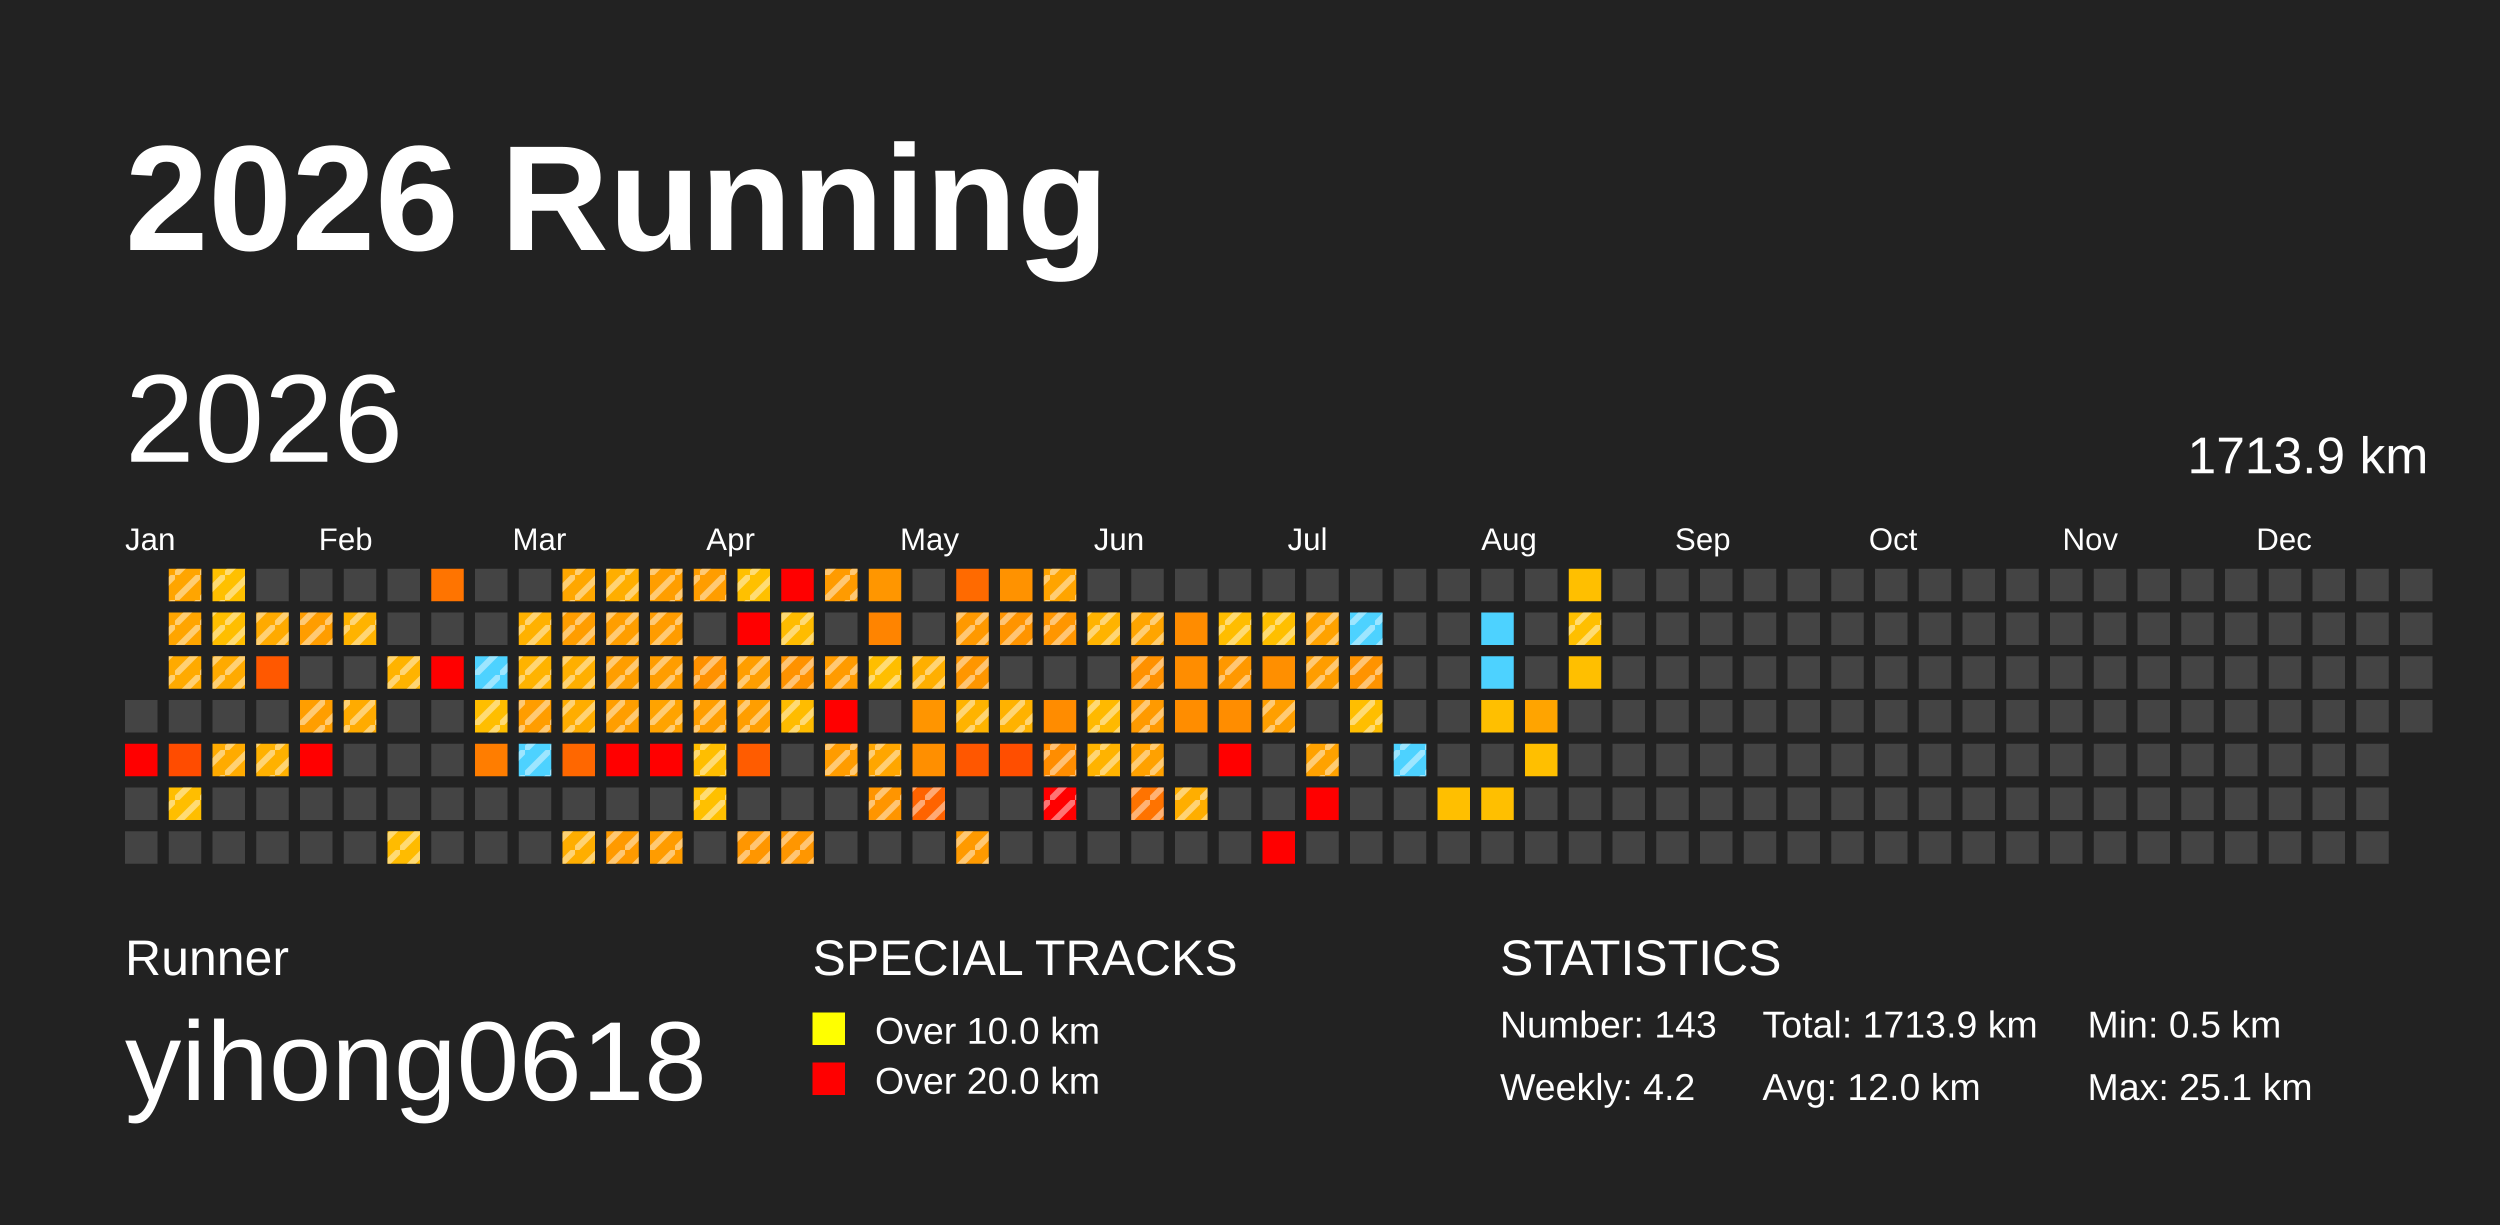
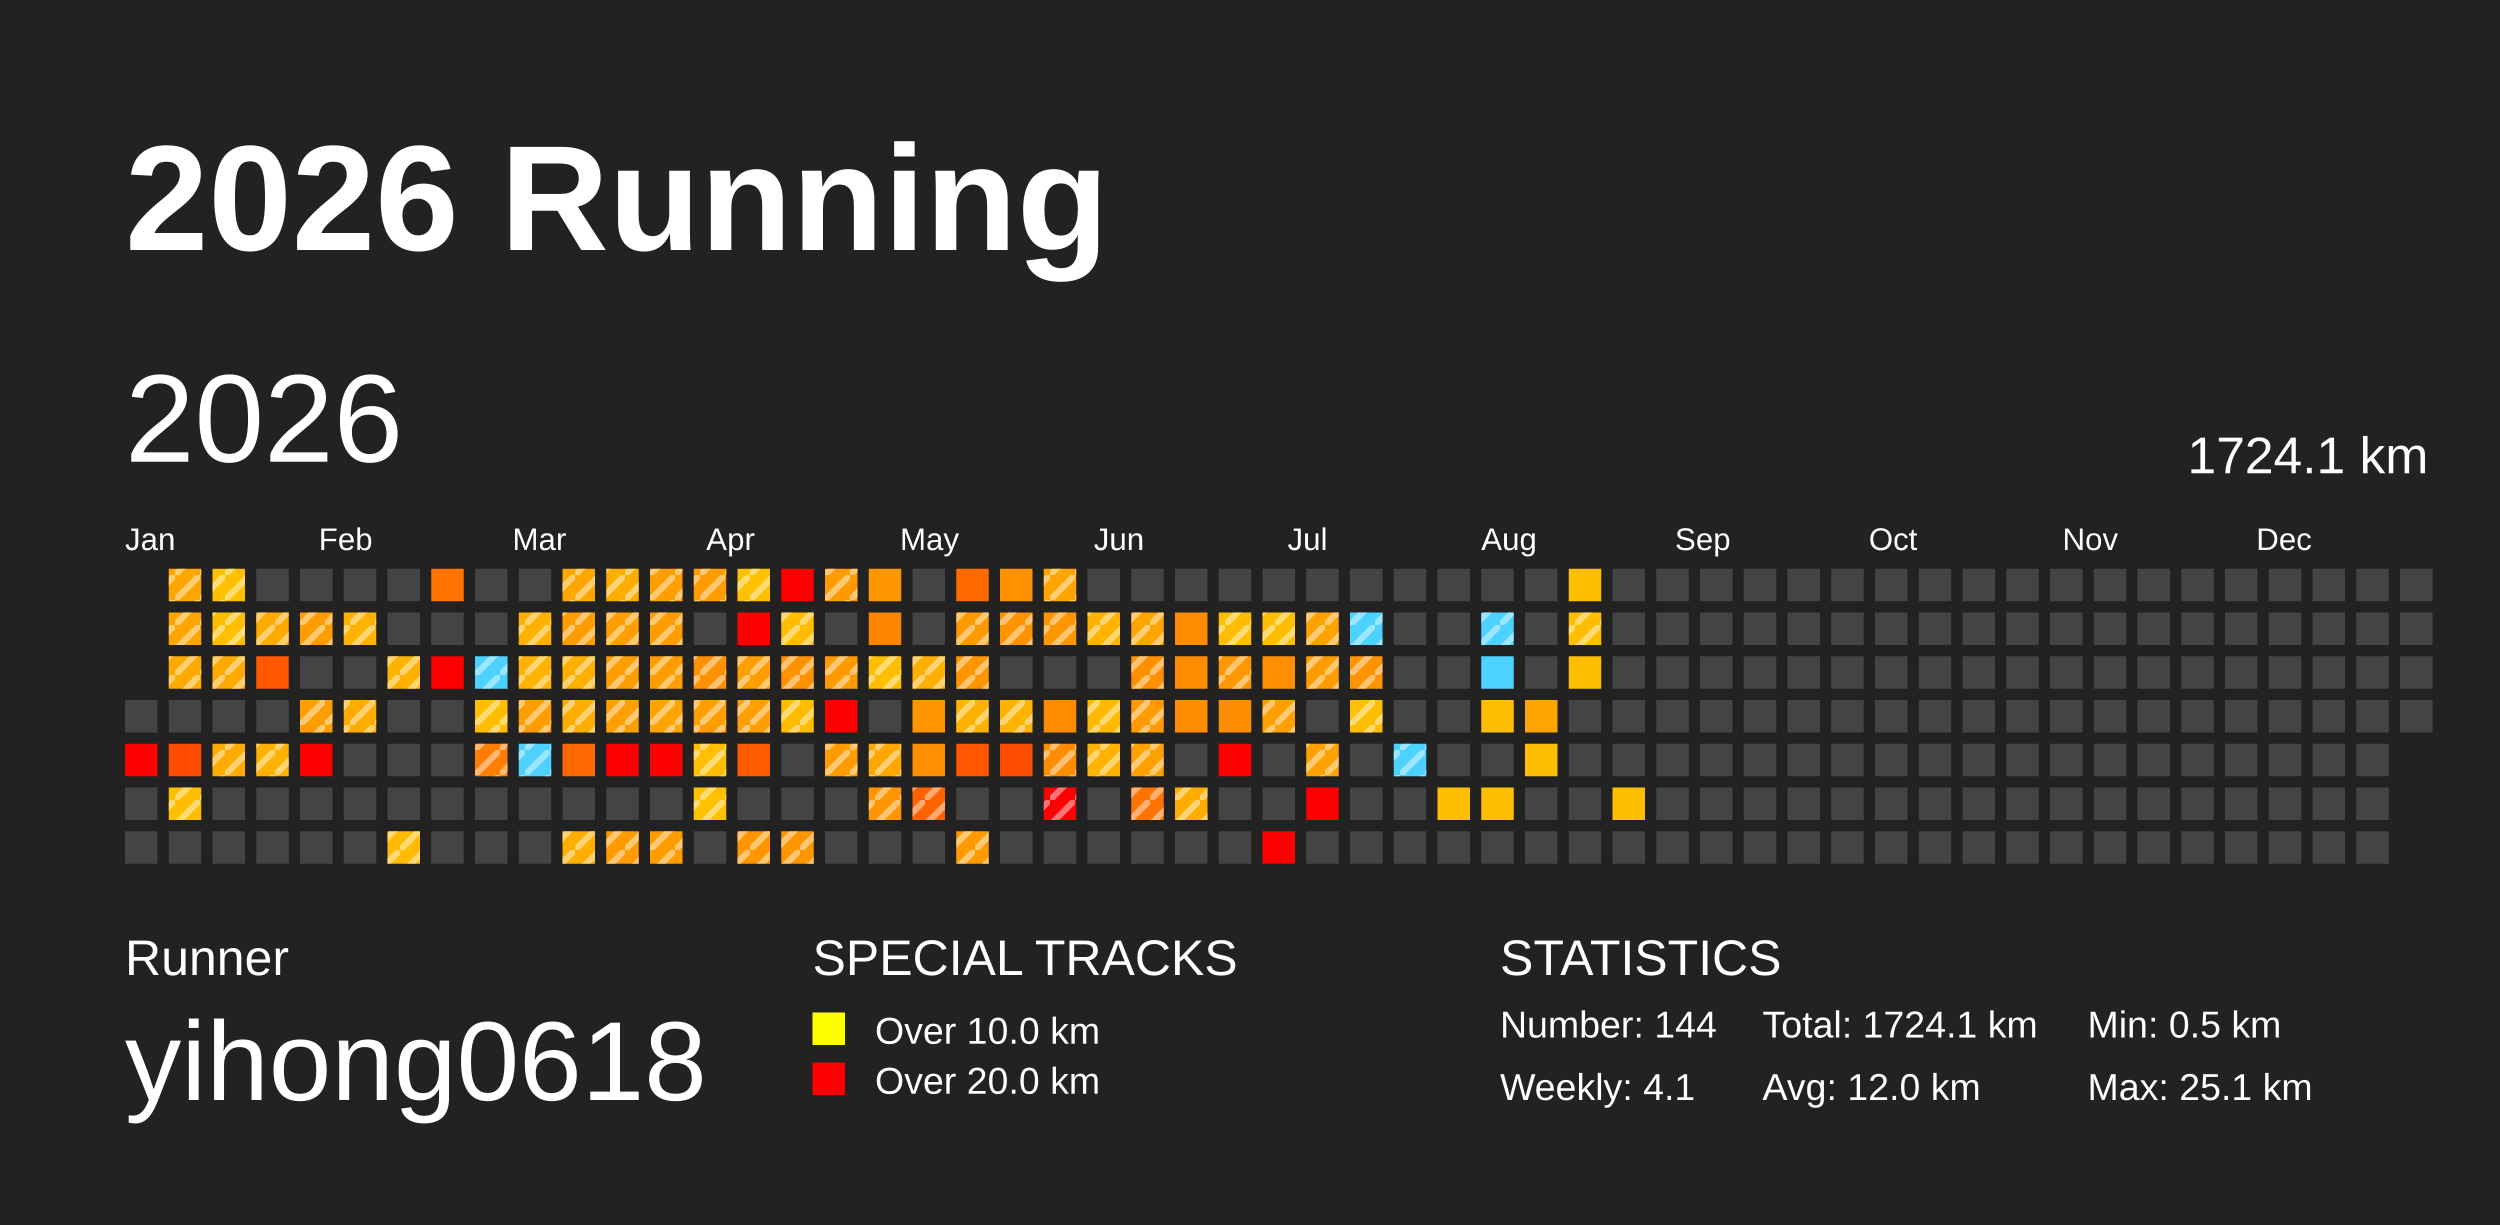
<svg xmlns="http://www.w3.org/2000/svg" baseProfile="full" height="98mm" version="1.1" viewBox="0,0,200,98" width="200mm">
  <defs>
    <pattern height="2" id="indoor-stripe" patternUnits="userSpaceOnUse" width="2">
      <line stroke="white" stroke-opacity="0.45" stroke-width="0.5" x1="0" x2="2" y1="2" y2="0" />
    </pattern>
  </defs>
  <rect fill="#222222" height="98" width="200" x="0" y="0" />
  <text fill="#FFFFFF" style="font-size:12px; font-family:Arial; font-weight:bold;" x="10" y="20">2026 Running</text>
  <text fill="#FFFFFF" style="font-size:4px; font-family:Arial" x="10" y="78">Runner</text>
  <text fill="#FFFFFF" style="font-size:9px; font-family:Arial" x="10" y="88">yihong0618</text>
  <text fill="#FFFFFF" style="font-size:4px; font-family:Arial" x="65" y="78">SPECIAL TRACKS</text>
  <rect fill="yellow" height="2.6" width="2.6" x="65" y="81" />
  <text fill="#FFFFFF" style="font-size:3px; font-family:Arial" x="70" y="83.5">Over 10.0 km</text>
  <rect fill="red" height="2.6" width="2.6" x="65" y="85" />
  <text fill="#FFFFFF" style="font-size:3px; font-family:Arial" x="70" y="87.5">Over 20.0 km</text>
  <text fill="#FFFFFF" style="font-size:4px; font-family:Arial" x="120" y="78">STATISTICS</text>
-   <text fill="#FFFFFF" style="font-size:3px; font-family:Arial" x="120" y="83">Number: 143</text>
-   <text fill="#FFFFFF" style="font-size:3px; font-family:Arial" x="120" y="88">Weekly: 4.2</text>
-   <text fill="#FFFFFF" style="font-size:3px; font-family:Arial" x="141" y="83">Total: 1713.9 km</text>
+   <text fill="#FFFFFF" style="font-size:3px; font-family:Arial" x="120" y="83">Number: 144</text>
+   <text fill="#FFFFFF" style="font-size:3px; font-family:Arial" x="120" y="88">Weekly: 4.1</text>
+   <text fill="#FFFFFF" style="font-size:3px; font-family:Arial" x="141" y="83">Total: 1724.1 km</text>
  <text fill="#FFFFFF" style="font-size:3px; font-family:Arial" x="141" y="88">Avg: 12.0 km</text>
  <text fill="#FFFFFF" style="font-size:3px; font-family:Arial" x="167" y="83">Min: 0.5 km</text>
  <text fill="#FFFFFF" style="font-size:3px; font-family:Arial" x="167" y="88">Max: 25.1 km</text>
  <text dominant-baseline="hanging" fill="#FFFFFF" style="font-size:10.0px; font-family:Arial;" x="10" y="30">2026</text>
-   <text dominant-baseline="hanging" fill="#FFFFFF" style="font-size:4.125px; font-family:Arial;" x="175" y="35">1713.9 km</text>
+   <text dominant-baseline="hanging" fill="#FFFFFF" style="font-size:4.125px; font-family:Arial;" x="175" y="35">1724.1 km</text>
  <text fill="#FFFFFF" style="font-size:2.5px; font-family:Arial" x="10.0" y="44">Jan</text>
  <text fill="#FFFFFF" style="font-size:2.5px; font-family:Arial" x="25.5" y="44">Feb</text>
  <text fill="#FFFFFF" style="font-size:2.5px; font-family:Arial" x="41.0" y="44">Mar</text>
  <text fill="#FFFFFF" style="font-size:2.5px; font-family:Arial" x="56.5" y="44">Apr</text>
  <text fill="#FFFFFF" style="font-size:2.5px; font-family:Arial" x="72.0" y="44">May</text>
  <text fill="#FFFFFF" style="font-size:2.5px; font-family:Arial" x="87.5" y="44">Jun</text>
  <text fill="#FFFFFF" style="font-size:2.5px; font-family:Arial" x="103.0" y="44">Jul</text>
  <text fill="#FFFFFF" style="font-size:2.5px; font-family:Arial" x="118.5" y="44">Aug</text>
  <text fill="#FFFFFF" style="font-size:2.5px; font-family:Arial" x="134.0" y="44">Sep</text>
  <text fill="#FFFFFF" style="font-size:2.5px; font-family:Arial" x="149.5" y="44">Oct</text>
  <text fill="#FFFFFF" style="font-size:2.5px; font-family:Arial" x="165.0" y="44">Nov</text>
  <text fill="#FFFFFF" style="font-size:2.5px; font-family:Arial" x="180.5" y="44">Dec</text>
  <rect fill="#444444" height="2.6" width="2.6" x="10.0" y="56.0" />
  <rect fill="red" height="2.6" width="2.6" x="10.0" y="59.5" />
  <rect fill="#444444" height="2.6" width="2.6" x="10.0" y="63.0" />
  <rect fill="#444444" height="2.6" width="2.6" x="10.0" y="66.5" />
  <rect fill="#ffa500" height="2.6" width="2.6" x="13.5" y="45.5" />
  <rect fill="url(#indoor-stripe)" height="2.6" style="pointer-events: none;" width="2.6" x="13.5" y="45.5" />
  <rect fill="#ffa500" height="2.6" width="2.6" x="13.5" y="49.0" />
  <rect fill="url(#indoor-stripe)" height="2.6" style="pointer-events: none;" width="2.6" x="13.5" y="49.0" />
  <rect fill="#ffaa00" height="2.6" width="2.6" x="13.5" y="52.5" />
  <rect fill="url(#indoor-stripe)" height="2.6" style="pointer-events: none;" width="2.6" x="13.5" y="52.5" />
  <rect fill="#444444" height="2.6" width="2.6" x="13.5" y="56.0" />
  <rect fill="#ff4c00" height="2.6" width="2.6" x="13.5" y="59.5" />
  <rect fill="#ffbe00" height="2.6" width="2.6" x="13.5" y="63.0" />
  <rect fill="url(#indoor-stripe)" height="2.6" style="pointer-events: none;" width="2.6" x="13.5" y="63.0" />
  <rect fill="#444444" height="2.6" width="2.6" x="13.5" y="66.5" />
  <rect fill="#ffc000" height="2.6" width="2.6" x="17.0" y="45.5" />
  <rect fill="url(#indoor-stripe)" height="2.6" style="pointer-events: none;" width="2.6" x="17.0" y="45.5" />
  <rect fill="#ffbe00" height="2.6" width="2.6" x="17.0" y="49.0" />
  <rect fill="url(#indoor-stripe)" height="2.6" style="pointer-events: none;" width="2.6" x="17.0" y="49.0" />
  <rect fill="#ffaa00" height="2.6" width="2.6" x="17.0" y="52.5" />
  <rect fill="url(#indoor-stripe)" height="2.6" style="pointer-events: none;" width="2.6" x="17.0" y="52.5" />
  <rect fill="#444444" height="2.6" width="2.6" x="17.0" y="56.0" />
  <rect fill="#ffab00" height="2.6" width="2.6" x="17.0" y="59.5" />
  <rect fill="url(#indoor-stripe)" height="2.6" style="pointer-events: none;" width="2.6" x="17.0" y="59.5" />
  <rect fill="#444444" height="2.6" width="2.6" x="17.0" y="63.0" />
  <rect fill="#444444" height="2.6" width="2.6" x="17.0" y="66.5" />
  <rect fill="#444444" height="2.6" width="2.6" x="20.5" y="45.5" />
  <rect fill="#ffaa00" height="2.6" width="2.6" x="20.5" y="49.0" />
  <rect fill="url(#indoor-stripe)" height="2.6" style="pointer-events: none;" width="2.6" x="20.5" y="49.0" />
  <rect fill="#ff5800" height="2.6" width="2.6" x="20.5" y="52.5" />
  <rect fill="#444444" height="2.6" width="2.6" x="20.5" y="56.0" />
  <rect fill="#ffb100" height="2.6" width="2.6" x="20.5" y="59.5" />
  <rect fill="url(#indoor-stripe)" height="2.6" style="pointer-events: none;" width="2.6" x="20.5" y="59.5" />
  <rect fill="#444444" height="2.6" width="2.6" x="20.5" y="63.0" />
  <rect fill="#444444" height="2.6" width="2.6" x="20.5" y="66.5" />
  <rect fill="#444444" height="2.6" width="2.6" x="24.0" y="45.5" />
  <rect fill="#ff9d00" height="2.6" width="2.6" x="24.0" y="49.0" />
  <rect fill="url(#indoor-stripe)" height="2.6" style="pointer-events: none;" width="2.6" x="24.0" y="49.0" />
  <rect fill="#444444" height="2.6" width="2.6" x="24.0" y="52.5" />
  <rect fill="#ff9e00" height="2.6" width="2.6" x="24.0" y="56.0" />
  <rect fill="url(#indoor-stripe)" height="2.6" style="pointer-events: none;" width="2.6" x="24.0" y="56.0" />
  <rect fill="red" height="2.6" width="2.6" x="24.0" y="59.5" />
  <rect fill="#444444" height="2.6" width="2.6" x="24.0" y="63.0" />
  <rect fill="#444444" height="2.6" width="2.6" x="24.0" y="66.5" />
  <rect fill="#444444" height="2.6" width="2.6" x="27.5" y="45.5" />
  <rect fill="#ffb300" height="2.6" width="2.6" x="27.5" y="49.0" />
  <rect fill="url(#indoor-stripe)" height="2.6" style="pointer-events: none;" width="2.6" x="27.5" y="49.0" />
  <rect fill="#444444" height="2.6" width="2.6" x="27.5" y="52.5" />
  <rect fill="#ffab00" height="2.6" width="2.6" x="27.5" y="56.0" />
  <rect fill="url(#indoor-stripe)" height="2.6" style="pointer-events: none;" width="2.6" x="27.5" y="56.0" />
  <rect fill="#444444" height="2.6" width="2.6" x="27.5" y="59.5" />
  <rect fill="#444444" height="2.6" width="2.6" x="27.5" y="63.0" />
  <rect fill="#444444" height="2.6" width="2.6" x="27.5" y="66.5" />
  <rect fill="#444444" height="2.6" width="2.6" x="31.0" y="45.5" />
  <rect fill="#444444" height="2.6" width="2.6" x="31.0" y="49.0" />
  <rect fill="#ffb300" height="2.6" width="2.6" x="31.0" y="52.5" />
  <rect fill="url(#indoor-stripe)" height="2.6" style="pointer-events: none;" width="2.6" x="31.0" y="52.5" />
  <rect fill="#444444" height="2.6" width="2.6" x="31.0" y="56.0" />
  <rect fill="#444444" height="2.6" width="2.6" x="31.0" y="59.5" />
  <rect fill="#444444" height="2.6" width="2.6" x="31.0" y="63.0" />
  <rect fill="#ffbb00" height="2.6" width="2.6" x="31.0" y="66.5" />
  <rect fill="url(#indoor-stripe)" height="2.6" style="pointer-events: none;" width="2.6" x="31.0" y="66.5" />
  <rect fill="#ff7400" height="2.6" width="2.6" x="34.5" y="45.5" />
  <rect fill="#444444" height="2.6" width="2.6" x="34.5" y="49.0" />
  <rect fill="red" height="2.6" width="2.6" x="34.5" y="52.5" />
  <rect fill="#444444" height="2.6" width="2.6" x="34.5" y="56.0" />
  <rect fill="#444444" height="2.6" width="2.6" x="34.5" y="59.5" />
  <rect fill="#444444" height="2.6" width="2.6" x="34.5" y="63.0" />
  <rect fill="#444444" height="2.6" width="2.6" x="34.5" y="66.5" />
  <rect fill="#444444" height="2.6" width="2.6" x="38.0" y="45.5" />
  <rect fill="#444444" height="2.6" width="2.6" x="38.0" y="49.0" />
  <rect fill="#4dd2ff" height="2.6" width="2.6" x="38.0" y="52.5" />
  <rect fill="url(#indoor-stripe)" height="2.6" style="pointer-events: none;" width="2.6" x="38.0" y="52.5" />
  <rect fill="#ffbe00" height="2.6" width="2.6" x="38.0" y="56.0" />
  <rect fill="url(#indoor-stripe)" height="2.6" style="pointer-events: none;" width="2.6" x="38.0" y="56.0" />
  <rect fill="#ff7d00" height="2.6" width="2.6" x="38.0" y="59.5" />
+   <rect fill="url(#indoor-stripe)" height="2.6" style="pointer-events: none;" width="2.6" x="38.0" y="59.5" />
  <rect fill="#444444" height="2.6" width="2.6" x="38.0" y="63.0" />
  <rect fill="#444444" height="2.6" width="2.6" x="38.0" y="66.5" />
  <rect fill="#444444" height="2.6" width="2.6" x="41.5" y="45.5" />
  <rect fill="#ffb100" height="2.6" width="2.6" x="41.5" y="49.0" />
  <rect fill="url(#indoor-stripe)" height="2.6" style="pointer-events: none;" width="2.6" x="41.5" y="49.0" />
  <rect fill="#ffb300" height="2.6" width="2.6" x="41.5" y="52.5" />
  <rect fill="url(#indoor-stripe)" height="2.6" style="pointer-events: none;" width="2.6" x="41.5" y="52.5" />
  <rect fill="#ff9d00" height="2.6" width="2.6" x="41.5" y="56.0" />
  <rect fill="url(#indoor-stripe)" height="2.6" style="pointer-events: none;" width="2.6" x="41.5" y="56.0" />
  <rect fill="#4dd2ff" height="2.6" width="2.6" x="41.5" y="59.5" />
  <rect fill="url(#indoor-stripe)" height="2.6" style="pointer-events: none;" width="2.6" x="41.5" y="59.5" />
  <rect fill="#444444" height="2.6" width="2.6" x="41.5" y="63.0" />
  <rect fill="#444444" height="2.6" width="2.6" x="41.5" y="66.5" />
  <rect fill="#ffa700" height="2.6" width="2.6" x="45.0" y="45.5" />
  <rect fill="url(#indoor-stripe)" height="2.6" style="pointer-events: none;" width="2.6" x="45.0" y="45.5" />
  <rect fill="#ff9d00" height="2.6" width="2.6" x="45.0" y="49.0" />
  <rect fill="url(#indoor-stripe)" height="2.6" style="pointer-events: none;" width="2.6" x="45.0" y="49.0" />
  <rect fill="#ffaf00" height="2.6" width="2.6" x="45.0" y="52.5" />
  <rect fill="url(#indoor-stripe)" height="2.6" style="pointer-events: none;" width="2.6" x="45.0" y="52.5" />
  <rect fill="#ffad00" height="2.6" width="2.6" x="45.0" y="56.0" />
  <rect fill="url(#indoor-stripe)" height="2.6" style="pointer-events: none;" width="2.6" x="45.0" y="56.0" />
  <rect fill="#ff6700" height="2.6" width="2.6" x="45.0" y="59.5" />
  <rect fill="#444444" height="2.6" width="2.6" x="45.0" y="63.0" />
  <rect fill="#ffae00" height="2.6" width="2.6" x="45.0" y="66.5" />
  <rect fill="url(#indoor-stripe)" height="2.6" style="pointer-events: none;" width="2.6" x="45.0" y="66.5" />
  <rect fill="#ffae00" height="2.6" width="2.6" x="48.5" y="45.5" />
  <rect fill="url(#indoor-stripe)" height="2.6" style="pointer-events: none;" width="2.6" x="48.5" y="45.5" />
  <rect fill="#ff9e00" height="2.6" width="2.6" x="48.5" y="49.0" />
  <rect fill="url(#indoor-stripe)" height="2.6" style="pointer-events: none;" width="2.6" x="48.5" y="49.0" />
  <rect fill="#ff9e00" height="2.6" width="2.6" x="48.5" y="52.5" />
  <rect fill="url(#indoor-stripe)" height="2.6" style="pointer-events: none;" width="2.6" x="48.5" y="52.5" />
  <rect fill="#ff9e00" height="2.6" width="2.6" x="48.5" y="56.0" />
  <rect fill="url(#indoor-stripe)" height="2.6" style="pointer-events: none;" width="2.6" x="48.5" y="56.0" />
  <rect fill="red" height="2.6" width="2.6" x="48.5" y="59.5" />
  <rect fill="#444444" height="2.6" width="2.6" x="48.5" y="63.0" />
  <rect fill="#ff9a00" height="2.6" width="2.6" x="48.5" y="66.5" />
  <rect fill="url(#indoor-stripe)" height="2.6" style="pointer-events: none;" width="2.6" x="48.5" y="66.5" />
  <rect fill="#ff9e00" height="2.6" width="2.6" x="52.0" y="45.5" />
  <rect fill="url(#indoor-stripe)" height="2.6" style="pointer-events: none;" width="2.6" x="52.0" y="45.5" />
  <rect fill="#ff9c00" height="2.6" width="2.6" x="52.0" y="49.0" />
  <rect fill="url(#indoor-stripe)" height="2.6" style="pointer-events: none;" width="2.6" x="52.0" y="49.0" />
  <rect fill="#ff9d00" height="2.6" width="2.6" x="52.0" y="52.5" />
  <rect fill="url(#indoor-stripe)" height="2.6" style="pointer-events: none;" width="2.6" x="52.0" y="52.5" />
  <rect fill="#ffa300" height="2.6" width="2.6" x="52.0" y="56.0" />
  <rect fill="url(#indoor-stripe)" height="2.6" style="pointer-events: none;" width="2.6" x="52.0" y="56.0" />
  <rect fill="red" height="2.6" width="2.6" x="52.0" y="59.5" />
  <rect fill="#444444" height="2.6" width="2.6" x="52.0" y="63.0" />
  <rect fill="#ff9c00" height="2.6" width="2.6" x="52.0" y="66.5" />
  <rect fill="url(#indoor-stripe)" height="2.6" style="pointer-events: none;" width="2.6" x="52.0" y="66.5" />
  <rect fill="#ff9d00" height="2.6" width="2.6" x="55.5" y="45.5" />
  <rect fill="url(#indoor-stripe)" height="2.6" style="pointer-events: none;" width="2.6" x="55.5" y="45.5" />
  <rect fill="#444444" height="2.6" width="2.6" x="55.5" y="49.0" />
  <rect fill="#ff9100" height="2.6" width="2.6" x="55.5" y="52.5" />
  <rect fill="url(#indoor-stripe)" height="2.6" style="pointer-events: none;" width="2.6" x="55.5" y="52.5" />
  <rect fill="#ff9e00" height="2.6" width="2.6" x="55.5" y="56.0" />
  <rect fill="url(#indoor-stripe)" height="2.6" style="pointer-events: none;" width="2.6" x="55.5" y="56.0" />
  <rect fill="#ffbe00" height="2.6" width="2.6" x="55.5" y="59.5" />
  <rect fill="url(#indoor-stripe)" height="2.6" style="pointer-events: none;" width="2.6" x="55.5" y="59.5" />
  <rect fill="#ffc000" height="2.6" width="2.6" x="55.5" y="63.0" />
  <rect fill="url(#indoor-stripe)" height="2.6" style="pointer-events: none;" width="2.6" x="55.5" y="63.0" />
  <rect fill="#444444" height="2.6" width="2.6" x="55.5" y="66.5" />
  <rect fill="#ffc000" height="2.6" width="2.6" x="59.0" y="45.5" />
  <rect fill="url(#indoor-stripe)" height="2.6" style="pointer-events: none;" width="2.6" x="59.0" y="45.5" />
  <rect fill="red" height="2.6" width="2.6" x="59.0" y="49.0" />
  <rect fill="#ff9e00" height="2.6" width="2.6" x="59.0" y="52.5" />
  <rect fill="url(#indoor-stripe)" height="2.6" style="pointer-events: none;" width="2.6" x="59.0" y="52.5" />
  <rect fill="#ff9e00" height="2.6" width="2.6" x="59.0" y="56.0" />
  <rect fill="url(#indoor-stripe)" height="2.6" style="pointer-events: none;" width="2.6" x="59.0" y="56.0" />
  <rect fill="#ff5c00" height="2.6" width="2.6" x="59.0" y="59.5" />
  <rect fill="#444444" height="2.6" width="2.6" x="59.0" y="63.0" />
  <rect fill="#ff9600" height="2.6" width="2.6" x="59.0" y="66.5" />
  <rect fill="url(#indoor-stripe)" height="2.6" style="pointer-events: none;" width="2.6" x="59.0" y="66.5" />
  <rect fill="red" height="2.6" width="2.6" x="62.5" y="45.5" />
  <rect fill="#ffbc00" height="2.6" width="2.6" x="62.5" y="49.0" />
  <rect fill="url(#indoor-stripe)" height="2.6" style="pointer-events: none;" width="2.6" x="62.5" y="49.0" />
  <rect fill="#ff9200" height="2.6" width="2.6" x="62.5" y="52.5" />
  <rect fill="url(#indoor-stripe)" height="2.6" style="pointer-events: none;" width="2.6" x="62.5" y="52.5" />
  <rect fill="#ffbc00" height="2.6" width="2.6" x="62.5" y="56.0" />
  <rect fill="url(#indoor-stripe)" height="2.6" style="pointer-events: none;" width="2.6" x="62.5" y="56.0" />
  <rect fill="#444444" height="2.6" width="2.6" x="62.5" y="59.5" />
  <rect fill="#444444" height="2.6" width="2.6" x="62.5" y="63.0" />
  <rect fill="#ff9600" height="2.6" width="2.6" x="62.5" y="66.5" />
  <rect fill="url(#indoor-stripe)" height="2.6" style="pointer-events: none;" width="2.6" x="62.5" y="66.5" />
  <rect fill="#ff9b00" height="2.6" width="2.6" x="66.0" y="45.5" />
  <rect fill="url(#indoor-stripe)" height="2.6" style="pointer-events: none;" width="2.6" x="66.0" y="45.5" />
  <rect fill="#444444" height="2.6" width="2.6" x="66.0" y="49.0" />
  <rect fill="#ff9b00" height="2.6" width="2.6" x="66.0" y="52.5" />
  <rect fill="url(#indoor-stripe)" height="2.6" style="pointer-events: none;" width="2.6" x="66.0" y="52.5" />
  <rect fill="red" height="2.6" width="2.6" x="66.0" y="56.0" />
  <rect fill="#ff9c00" height="2.6" width="2.6" x="66.0" y="59.5" />
  <rect fill="url(#indoor-stripe)" height="2.6" style="pointer-events: none;" width="2.6" x="66.0" y="59.5" />
  <rect fill="#444444" height="2.6" width="2.6" x="66.0" y="63.0" />
  <rect fill="#444444" height="2.6" width="2.6" x="66.0" y="66.5" />
  <rect fill="#ff9600" height="2.6" width="2.6" x="69.5" y="45.5" />
  <rect fill="#ff8400" height="2.6" width="2.6" x="69.5" y="49.0" />
  <rect fill="#ffbe00" height="2.6" width="2.6" x="69.5" y="52.5" />
  <rect fill="url(#indoor-stripe)" height="2.6" style="pointer-events: none;" width="2.6" x="69.5" y="52.5" />
  <rect fill="#444444" height="2.6" width="2.6" x="69.5" y="56.0" />
  <rect fill="#ffa600" height="2.6" width="2.6" x="69.5" y="59.5" />
  <rect fill="url(#indoor-stripe)" height="2.6" style="pointer-events: none;" width="2.6" x="69.5" y="59.5" />
  <rect fill="#ff9500" height="2.6" width="2.6" x="69.5" y="63.0" />
  <rect fill="url(#indoor-stripe)" height="2.6" style="pointer-events: none;" width="2.6" x="69.5" y="63.0" />
  <rect fill="#444444" height="2.6" width="2.6" x="69.5" y="66.5" />
  <rect fill="#444444" height="2.6" width="2.6" x="73.0" y="45.5" />
  <rect fill="#444444" height="2.6" width="2.6" x="73.0" y="49.0" />
  <rect fill="#ffaf00" height="2.6" width="2.6" x="73.0" y="52.5" />
  <rect fill="url(#indoor-stripe)" height="2.6" style="pointer-events: none;" width="2.6" x="73.0" y="52.5" />
  <rect fill="#ff9500" height="2.6" width="2.6" x="73.0" y="56.0" />
  <rect fill="#ff8f00" height="2.6" width="2.6" x="73.0" y="59.5" />
  <rect fill="#ff6300" height="2.6" width="2.6" x="73.0" y="63.0" />
  <rect fill="url(#indoor-stripe)" height="2.6" style="pointer-events: none;" width="2.6" x="73.0" y="63.0" />
  <rect fill="#444444" height="2.6" width="2.6" x="73.0" y="66.5" />
  <rect fill="#ff6a00" height="2.6" width="2.6" x="76.5" y="45.5" />
  <rect fill="#ff9900" height="2.6" width="2.6" x="76.5" y="49.0" />
  <rect fill="url(#indoor-stripe)" height="2.6" style="pointer-events: none;" width="2.6" x="76.5" y="49.0" />
  <rect fill="#ff9600" height="2.6" width="2.6" x="76.5" y="52.5" />
  <rect fill="url(#indoor-stripe)" height="2.6" style="pointer-events: none;" width="2.6" x="76.5" y="52.5" />
  <rect fill="#ffb300" height="2.6" width="2.6" x="76.5" y="56.0" />
  <rect fill="url(#indoor-stripe)" height="2.6" style="pointer-events: none;" width="2.6" x="76.5" y="56.0" />
  <rect fill="#ff5700" height="2.6" width="2.6" x="76.5" y="59.5" />
  <rect fill="#444444" height="2.6" width="2.6" x="76.5" y="63.0" />
  <rect fill="#ff9a00" height="2.6" width="2.6" x="76.5" y="66.5" />
  <rect fill="url(#indoor-stripe)" height="2.6" style="pointer-events: none;" width="2.6" x="76.5" y="66.5" />
  <rect fill="#ff9200" height="2.6" width="2.6" x="80.0" y="45.5" />
  <rect fill="#ff9400" height="2.6" width="2.6" x="80.0" y="49.0" />
  <rect fill="url(#indoor-stripe)" height="2.6" style="pointer-events: none;" width="2.6" x="80.0" y="49.0" />
  <rect fill="#444444" height="2.6" width="2.6" x="80.0" y="52.5" />
  <rect fill="#ffb200" height="2.6" width="2.6" x="80.0" y="56.0" />
  <rect fill="url(#indoor-stripe)" height="2.6" style="pointer-events: none;" width="2.6" x="80.0" y="56.0" />
  <rect fill="#ff4e00" height="2.6" width="2.6" x="80.0" y="59.5" />
  <rect fill="#444444" height="2.6" width="2.6" x="80.0" y="63.0" />
  <rect fill="#444444" height="2.6" width="2.6" x="80.0" y="66.5" />
  <rect fill="#ffa400" height="2.6" width="2.6" x="83.5" y="45.5" />
  <rect fill="url(#indoor-stripe)" height="2.6" style="pointer-events: none;" width="2.6" x="83.5" y="45.5" />
  <rect fill="#ff9600" height="2.6" width="2.6" x="83.5" y="49.0" />
  <rect fill="url(#indoor-stripe)" height="2.6" style="pointer-events: none;" width="2.6" x="83.5" y="49.0" />
  <rect fill="#444444" height="2.6" width="2.6" x="83.5" y="52.5" />
  <rect fill="#ff8c00" height="2.6" width="2.6" x="83.5" y="56.0" />
  <rect fill="#ff8d00" height="2.6" width="2.6" x="83.5" y="59.5" />
  <rect fill="url(#indoor-stripe)" height="2.6" style="pointer-events: none;" width="2.6" x="83.5" y="59.5" />
  <rect fill="red" height="2.6" width="2.6" x="83.5" y="63.0" />
  <rect fill="url(#indoor-stripe)" height="2.6" style="pointer-events: none;" width="2.6" x="83.5" y="63.0" />
  <rect fill="#444444" height="2.6" width="2.6" x="83.5" y="66.5" />
  <rect fill="#444444" height="2.6" width="2.6" x="87.0" y="45.5" />
  <rect fill="#ffb300" height="2.6" width="2.6" x="87.0" y="49.0" />
  <rect fill="url(#indoor-stripe)" height="2.6" style="pointer-events: none;" width="2.6" x="87.0" y="49.0" />
  <rect fill="#444444" height="2.6" width="2.6" x="87.0" y="52.5" />
  <rect fill="#ffb900" height="2.6" width="2.6" x="87.0" y="56.0" />
  <rect fill="url(#indoor-stripe)" height="2.6" style="pointer-events: none;" width="2.6" x="87.0" y="56.0" />
  <rect fill="#ffb300" height="2.6" width="2.6" x="87.0" y="59.5" />
  <rect fill="url(#indoor-stripe)" height="2.6" style="pointer-events: none;" width="2.6" x="87.0" y="59.5" />
  <rect fill="#444444" height="2.6" width="2.6" x="87.0" y="63.0" />
  <rect fill="#444444" height="2.6" width="2.6" x="87.0" y="66.5" />
  <rect fill="#444444" height="2.6" width="2.6" x="90.5" y="45.5" />
  <rect fill="#ffa500" height="2.6" width="2.6" x="90.5" y="49.0" />
  <rect fill="url(#indoor-stripe)" height="2.6" style="pointer-events: none;" width="2.6" x="90.5" y="49.0" />
  <rect fill="#ff9100" height="2.6" width="2.6" x="90.5" y="52.5" />
  <rect fill="url(#indoor-stripe)" height="2.6" style="pointer-events: none;" width="2.6" x="90.5" y="52.5" />
  <rect fill="#ff9a00" height="2.6" width="2.6" x="90.5" y="56.0" />
  <rect fill="url(#indoor-stripe)" height="2.6" style="pointer-events: none;" width="2.6" x="90.5" y="56.0" />
  <rect fill="#ffa100" height="2.6" width="2.6" x="90.5" y="59.5" />
  <rect fill="url(#indoor-stripe)" height="2.6" style="pointer-events: none;" width="2.6" x="90.5" y="59.5" />
  <rect fill="#ff7300" height="2.6" width="2.6" x="90.5" y="63.0" />
  <rect fill="url(#indoor-stripe)" height="2.6" style="pointer-events: none;" width="2.6" x="90.5" y="63.0" />
  <rect fill="#444444" height="2.6" width="2.6" x="90.5" y="66.5" />
  <rect fill="#444444" height="2.6" width="2.6" x="94.0" y="45.5" />
  <rect fill="#ff8c00" height="2.6" width="2.6" x="94.0" y="49.0" />
  <rect fill="#ff8d00" height="2.6" width="2.6" x="94.0" y="52.5" />
  <rect fill="#ff8d00" height="2.6" width="2.6" x="94.0" y="56.0" />
  <rect fill="#444444" height="2.6" width="2.6" x="94.0" y="59.5" />
  <rect fill="#ffae00" height="2.6" width="2.6" x="94.0" y="63.0" />
  <rect fill="url(#indoor-stripe)" height="2.6" style="pointer-events: none;" width="2.6" x="94.0" y="63.0" />
  <rect fill="#444444" height="2.6" width="2.6" x="94.0" y="66.5" />
  <rect fill="#444444" height="2.6" width="2.6" x="97.5" y="45.5" />
  <rect fill="#ffbd00" height="2.6" width="2.6" x="97.5" y="49.0" />
  <rect fill="url(#indoor-stripe)" height="2.6" style="pointer-events: none;" width="2.6" x="97.5" y="49.0" />
  <rect fill="#ff9800" height="2.6" width="2.6" x="97.5" y="52.5" />
  <rect fill="url(#indoor-stripe)" height="2.6" style="pointer-events: none;" width="2.6" x="97.5" y="52.5" />
  <rect fill="#ff8d00" height="2.6" width="2.6" x="97.5" y="56.0" />
  <rect fill="red" height="2.6" width="2.6" x="97.5" y="59.5" />
  <rect fill="#444444" height="2.6" width="2.6" x="97.5" y="63.0" />
  <rect fill="#444444" height="2.6" width="2.6" x="97.5" y="66.5" />
  <rect fill="#444444" height="2.6" width="2.6" x="101.0" y="45.5" />
  <rect fill="#ffbf00" height="2.6" width="2.6" x="101.0" y="49.0" />
  <rect fill="url(#indoor-stripe)" height="2.6" style="pointer-events: none;" width="2.6" x="101.0" y="49.0" />
  <rect fill="#ff8f00" height="2.6" width="2.6" x="101.0" y="52.5" />
  <rect fill="#ff9f00" height="2.6" width="2.6" x="101.0" y="56.0" />
  <rect fill="url(#indoor-stripe)" height="2.6" style="pointer-events: none;" width="2.6" x="101.0" y="56.0" />
  <rect fill="#444444" height="2.6" width="2.6" x="101.0" y="59.5" />
  <rect fill="#444444" height="2.6" width="2.6" x="101.0" y="63.0" />
  <rect fill="red" height="2.6" width="2.6" x="101.0" y="66.5" />
  <rect fill="#444444" height="2.6" width="2.6" x="104.5" y="45.5" />
  <rect fill="#ffa200" height="2.6" width="2.6" x="104.5" y="49.0" />
  <rect fill="url(#indoor-stripe)" height="2.6" style="pointer-events: none;" width="2.6" x="104.5" y="49.0" />
  <rect fill="#ff9d00" height="2.6" width="2.6" x="104.5" y="52.5" />
  <rect fill="url(#indoor-stripe)" height="2.6" style="pointer-events: none;" width="2.6" x="104.5" y="52.5" />
  <rect fill="#444444" height="2.6" width="2.6" x="104.5" y="56.0" />
  <rect fill="#ffa200" height="2.6" width="2.6" x="104.5" y="59.5" />
  <rect fill="url(#indoor-stripe)" height="2.6" style="pointer-events: none;" width="2.6" x="104.5" y="59.5" />
  <rect fill="red" height="2.6" width="2.6" x="104.5" y="63.0" />
  <rect fill="#444444" height="2.6" width="2.6" x="104.5" y="66.5" />
  <rect fill="#444444" height="2.6" width="2.6" x="108.0" y="45.5" />
  <rect fill="#4dd2ff" height="2.6" width="2.6" x="108.0" y="49.0" />
  <rect fill="url(#indoor-stripe)" height="2.6" style="pointer-events: none;" width="2.6" x="108.0" y="49.0" />
  <rect fill="#ff9300" height="2.6" width="2.6" x="108.0" y="52.5" />
  <rect fill="url(#indoor-stripe)" height="2.6" style="pointer-events: none;" width="2.6" x="108.0" y="52.5" />
  <rect fill="#ffbe00" height="2.6" width="2.6" x="108.0" y="56.0" />
  <rect fill="url(#indoor-stripe)" height="2.6" style="pointer-events: none;" width="2.6" x="108.0" y="56.0" />
  <rect fill="#444444" height="2.6" width="2.6" x="108.0" y="59.5" />
  <rect fill="#444444" height="2.6" width="2.6" x="108.0" y="63.0" />
  <rect fill="#444444" height="2.6" width="2.6" x="108.0" y="66.5" />
  <rect fill="#444444" height="2.6" width="2.6" x="111.5" y="45.5" />
  <rect fill="#444444" height="2.6" width="2.6" x="111.5" y="49.0" />
  <rect fill="#444444" height="2.6" width="2.6" x="111.5" y="52.5" />
  <rect fill="#444444" height="2.6" width="2.6" x="111.5" y="56.0" />
  <rect fill="#4dd2ff" height="2.6" width="2.6" x="111.5" y="59.5" />
  <rect fill="url(#indoor-stripe)" height="2.6" style="pointer-events: none;" width="2.6" x="111.5" y="59.5" />
  <rect fill="#444444" height="2.6" width="2.6" x="111.5" y="63.0" />
  <rect fill="#444444" height="2.6" width="2.6" x="111.5" y="66.5" />
  <rect fill="#444444" height="2.6" width="2.6" x="115.0" y="45.5" />
  <rect fill="#444444" height="2.6" width="2.6" x="115.0" y="49.0" />
  <rect fill="#444444" height="2.6" width="2.6" x="115.0" y="52.5" />
  <rect fill="#444444" height="2.6" width="2.6" x="115.0" y="56.0" />
  <rect fill="#444444" height="2.6" width="2.6" x="115.0" y="59.5" />
  <rect fill="#ffbf00" height="2.6" width="2.6" x="115.0" y="63.0" />
  <rect fill="#444444" height="2.6" width="2.6" x="115.0" y="66.5" />
  <rect fill="#444444" height="2.6" width="2.6" x="118.5" y="45.5" />
  <rect fill="#4dd2ff" height="2.6" width="2.6" x="118.5" y="49.0" />
+   <rect fill="url(#indoor-stripe)" height="2.6" style="pointer-events: none;" width="2.6" x="118.5" y="49.0" />
  <rect fill="#4dd2ff" height="2.6" width="2.6" x="118.5" y="52.5" />
  <rect fill="#ffbf00" height="2.6" width="2.6" x="118.5" y="56.0" />
  <rect fill="#444444" height="2.6" width="2.6" x="118.5" y="59.5" />
  <rect fill="#ffbf00" height="2.6" width="2.6" x="118.5" y="63.0" />
  <rect fill="#444444" height="2.6" width="2.6" x="118.5" y="66.5" />
  <rect fill="#444444" height="2.6" width="2.6" x="122.0" y="45.5" />
  <rect fill="#444444" height="2.6" width="2.6" x="122.0" y="49.0" />
  <rect fill="#444444" height="2.6" width="2.6" x="122.0" y="52.5" />
  <rect fill="#ffa400" height="2.6" width="2.6" x="122.0" y="56.0" />
  <rect fill="#ffbf00" height="2.6" width="2.6" x="122.0" y="59.5" />
  <rect fill="#444444" height="2.6" width="2.6" x="122.0" y="63.0" />
  <rect fill="#444444" height="2.6" width="2.6" x="122.0" y="66.5" />
  <rect fill="#ffbf00" height="2.6" width="2.6" x="125.5" y="45.5" />
  <rect fill="#ffbf00" height="2.6" width="2.6" x="125.5" y="49.0" />
  <rect fill="url(#indoor-stripe)" height="2.6" style="pointer-events: none;" width="2.6" x="125.5" y="49.0" />
  <rect fill="#ffbf00" height="2.6" width="2.6" x="125.5" y="52.5" />
  <rect fill="#444444" height="2.6" width="2.6" x="125.5" y="56.0" />
  <rect fill="#444444" height="2.6" width="2.6" x="125.5" y="59.5" />
  <rect fill="#444444" height="2.6" width="2.6" x="125.5" y="63.0" />
  <rect fill="#444444" height="2.6" width="2.6" x="125.5" y="66.5" />
  <rect fill="#444444" height="2.6" width="2.6" x="129.0" y="45.5" />
  <rect fill="#444444" height="2.6" width="2.6" x="129.0" y="49.0" />
  <rect fill="#444444" height="2.6" width="2.6" x="129.0" y="52.5" />
  <rect fill="#444444" height="2.6" width="2.6" x="129.0" y="56.0" />
  <rect fill="#444444" height="2.6" width="2.6" x="129.0" y="59.5" />
-   <rect fill="#444444" height="2.6" width="2.6" x="129.0" y="63.0" />
+   <rect fill="#ffbf00" height="2.6" width="2.6" x="129.0" y="63.0" />
  <rect fill="#444444" height="2.6" width="2.6" x="129.0" y="66.5" />
  <rect fill="#444444" height="2.6" width="2.6" x="132.5" y="45.5" />
  <rect fill="#444444" height="2.6" width="2.6" x="132.5" y="49.0" />
  <rect fill="#444444" height="2.6" width="2.6" x="132.5" y="52.5" />
  <rect fill="#444444" height="2.6" width="2.6" x="132.5" y="56.0" />
  <rect fill="#444444" height="2.6" width="2.6" x="132.5" y="59.5" />
  <rect fill="#444444" height="2.6" width="2.6" x="132.5" y="63.0" />
  <rect fill="#444444" height="2.6" width="2.6" x="132.5" y="66.5" />
  <rect fill="#444444" height="2.6" width="2.6" x="136.0" y="45.5" />
  <rect fill="#444444" height="2.6" width="2.6" x="136.0" y="49.0" />
  <rect fill="#444444" height="2.6" width="2.6" x="136.0" y="52.5" />
  <rect fill="#444444" height="2.6" width="2.6" x="136.0" y="56.0" />
  <rect fill="#444444" height="2.6" width="2.6" x="136.0" y="59.5" />
  <rect fill="#444444" height="2.6" width="2.6" x="136.0" y="63.0" />
  <rect fill="#444444" height="2.6" width="2.6" x="136.0" y="66.5" />
  <rect fill="#444444" height="2.6" width="2.6" x="139.5" y="45.5" />
  <rect fill="#444444" height="2.6" width="2.6" x="139.5" y="49.0" />
  <rect fill="#444444" height="2.6" width="2.6" x="139.5" y="52.5" />
  <rect fill="#444444" height="2.6" width="2.6" x="139.5" y="56.0" />
  <rect fill="#444444" height="2.6" width="2.6" x="139.5" y="59.5" />
  <rect fill="#444444" height="2.6" width="2.6" x="139.5" y="63.0" />
  <rect fill="#444444" height="2.6" width="2.6" x="139.5" y="66.5" />
  <rect fill="#444444" height="2.6" width="2.6" x="143.0" y="45.5" />
  <rect fill="#444444" height="2.6" width="2.6" x="143.0" y="49.0" />
  <rect fill="#444444" height="2.6" width="2.6" x="143.0" y="52.5" />
  <rect fill="#444444" height="2.6" width="2.6" x="143.0" y="56.0" />
  <rect fill="#444444" height="2.6" width="2.6" x="143.0" y="59.5" />
  <rect fill="#444444" height="2.6" width="2.6" x="143.0" y="63.0" />
  <rect fill="#444444" height="2.6" width="2.6" x="143.0" y="66.5" />
  <rect fill="#444444" height="2.6" width="2.6" x="146.5" y="45.5" />
  <rect fill="#444444" height="2.6" width="2.6" x="146.5" y="49.0" />
  <rect fill="#444444" height="2.6" width="2.6" x="146.5" y="52.5" />
  <rect fill="#444444" height="2.6" width="2.6" x="146.5" y="56.0" />
  <rect fill="#444444" height="2.6" width="2.6" x="146.5" y="59.5" />
  <rect fill="#444444" height="2.6" width="2.6" x="146.5" y="63.0" />
  <rect fill="#444444" height="2.6" width="2.6" x="146.5" y="66.5" />
  <rect fill="#444444" height="2.6" width="2.6" x="150.0" y="45.5" />
  <rect fill="#444444" height="2.6" width="2.6" x="150.0" y="49.0" />
  <rect fill="#444444" height="2.6" width="2.6" x="150.0" y="52.5" />
  <rect fill="#444444" height="2.6" width="2.6" x="150.0" y="56.0" />
  <rect fill="#444444" height="2.6" width="2.6" x="150.0" y="59.5" />
  <rect fill="#444444" height="2.6" width="2.6" x="150.0" y="63.0" />
  <rect fill="#444444" height="2.6" width="2.6" x="150.0" y="66.5" />
  <rect fill="#444444" height="2.6" width="2.6" x="153.5" y="45.5" />
  <rect fill="#444444" height="2.6" width="2.6" x="153.5" y="49.0" />
  <rect fill="#444444" height="2.6" width="2.6" x="153.5" y="52.5" />
  <rect fill="#444444" height="2.6" width="2.6" x="153.5" y="56.0" />
  <rect fill="#444444" height="2.6" width="2.6" x="153.5" y="59.5" />
  <rect fill="#444444" height="2.6" width="2.6" x="153.5" y="63.0" />
  <rect fill="#444444" height="2.6" width="2.6" x="153.5" y="66.5" />
  <rect fill="#444444" height="2.6" width="2.6" x="157.0" y="45.5" />
  <rect fill="#444444" height="2.6" width="2.6" x="157.0" y="49.0" />
  <rect fill="#444444" height="2.6" width="2.6" x="157.0" y="52.5" />
  <rect fill="#444444" height="2.6" width="2.6" x="157.0" y="56.0" />
  <rect fill="#444444" height="2.6" width="2.6" x="157.0" y="59.5" />
  <rect fill="#444444" height="2.6" width="2.6" x="157.0" y="63.0" />
  <rect fill="#444444" height="2.6" width="2.6" x="157.0" y="66.5" />
  <rect fill="#444444" height="2.6" width="2.6" x="160.5" y="45.5" />
  <rect fill="#444444" height="2.6" width="2.6" x="160.5" y="49.0" />
  <rect fill="#444444" height="2.6" width="2.6" x="160.5" y="52.5" />
  <rect fill="#444444" height="2.6" width="2.6" x="160.5" y="56.0" />
  <rect fill="#444444" height="2.6" width="2.6" x="160.5" y="59.5" />
  <rect fill="#444444" height="2.6" width="2.6" x="160.5" y="63.0" />
  <rect fill="#444444" height="2.6" width="2.6" x="160.5" y="66.5" />
  <rect fill="#444444" height="2.6" width="2.6" x="164.0" y="45.5" />
  <rect fill="#444444" height="2.6" width="2.6" x="164.0" y="49.0" />
  <rect fill="#444444" height="2.6" width="2.6" x="164.0" y="52.5" />
  <rect fill="#444444" height="2.6" width="2.6" x="164.0" y="56.0" />
  <rect fill="#444444" height="2.6" width="2.6" x="164.0" y="59.5" />
  <rect fill="#444444" height="2.6" width="2.6" x="164.0" y="63.0" />
  <rect fill="#444444" height="2.6" width="2.6" x="164.0" y="66.5" />
  <rect fill="#444444" height="2.6" width="2.6" x="167.5" y="45.5" />
  <rect fill="#444444" height="2.6" width="2.6" x="167.5" y="49.0" />
  <rect fill="#444444" height="2.6" width="2.6" x="167.5" y="52.5" />
  <rect fill="#444444" height="2.6" width="2.6" x="167.5" y="56.0" />
  <rect fill="#444444" height="2.6" width="2.6" x="167.5" y="59.5" />
  <rect fill="#444444" height="2.6" width="2.6" x="167.5" y="63.0" />
  <rect fill="#444444" height="2.6" width="2.6" x="167.5" y="66.5" />
  <rect fill="#444444" height="2.6" width="2.6" x="171.0" y="45.5" />
  <rect fill="#444444" height="2.6" width="2.6" x="171.0" y="49.0" />
  <rect fill="#444444" height="2.6" width="2.6" x="171.0" y="52.5" />
  <rect fill="#444444" height="2.6" width="2.6" x="171.0" y="56.0" />
  <rect fill="#444444" height="2.6" width="2.6" x="171.0" y="59.5" />
  <rect fill="#444444" height="2.6" width="2.6" x="171.0" y="63.0" />
  <rect fill="#444444" height="2.6" width="2.6" x="171.0" y="66.5" />
  <rect fill="#444444" height="2.6" width="2.6" x="174.5" y="45.5" />
  <rect fill="#444444" height="2.6" width="2.6" x="174.5" y="49.0" />
  <rect fill="#444444" height="2.6" width="2.6" x="174.5" y="52.5" />
  <rect fill="#444444" height="2.6" width="2.6" x="174.5" y="56.0" />
  <rect fill="#444444" height="2.6" width="2.6" x="174.5" y="59.5" />
  <rect fill="#444444" height="2.6" width="2.6" x="174.5" y="63.0" />
  <rect fill="#444444" height="2.6" width="2.6" x="174.5" y="66.5" />
  <rect fill="#444444" height="2.6" width="2.6" x="178.0" y="45.5" />
  <rect fill="#444444" height="2.6" width="2.6" x="178.0" y="49.0" />
  <rect fill="#444444" height="2.6" width="2.6" x="178.0" y="52.5" />
  <rect fill="#444444" height="2.6" width="2.6" x="178.0" y="56.0" />
  <rect fill="#444444" height="2.6" width="2.6" x="178.0" y="59.5" />
  <rect fill="#444444" height="2.6" width="2.6" x="178.0" y="63.0" />
  <rect fill="#444444" height="2.6" width="2.6" x="178.0" y="66.5" />
  <rect fill="#444444" height="2.6" width="2.6" x="181.5" y="45.5" />
  <rect fill="#444444" height="2.6" width="2.6" x="181.5" y="49.0" />
  <rect fill="#444444" height="2.6" width="2.6" x="181.5" y="52.5" />
  <rect fill="#444444" height="2.6" width="2.6" x="181.5" y="56.0" />
  <rect fill="#444444" height="2.6" width="2.6" x="181.5" y="59.5" />
  <rect fill="#444444" height="2.6" width="2.6" x="181.5" y="63.0" />
  <rect fill="#444444" height="2.6" width="2.6" x="181.5" y="66.5" />
  <rect fill="#444444" height="2.6" width="2.6" x="185.0" y="45.5" />
  <rect fill="#444444" height="2.6" width="2.6" x="185.0" y="49.0" />
  <rect fill="#444444" height="2.6" width="2.6" x="185.0" y="52.5" />
  <rect fill="#444444" height="2.6" width="2.6" x="185.0" y="56.0" />
  <rect fill="#444444" height="2.6" width="2.6" x="185.0" y="59.5" />
  <rect fill="#444444" height="2.6" width="2.6" x="185.0" y="63.0" />
  <rect fill="#444444" height="2.6" width="2.6" x="185.0" y="66.5" />
  <rect fill="#444444" height="2.6" width="2.6" x="188.5" y="45.5" />
  <rect fill="#444444" height="2.6" width="2.6" x="188.5" y="49.0" />
  <rect fill="#444444" height="2.6" width="2.6" x="188.5" y="52.5" />
  <rect fill="#444444" height="2.6" width="2.6" x="188.5" y="56.0" />
  <rect fill="#444444" height="2.6" width="2.6" x="188.5" y="59.5" />
  <rect fill="#444444" height="2.6" width="2.6" x="188.5" y="63.0" />
  <rect fill="#444444" height="2.6" width="2.6" x="188.5" y="66.5" />
  <rect fill="#444444" height="2.6" width="2.6" x="192.0" y="45.5" />
  <rect fill="#444444" height="2.6" width="2.6" x="192.0" y="49.0" />
  <rect fill="#444444" height="2.6" width="2.6" x="192.0" y="52.5" />
  <rect fill="#444444" height="2.6" width="2.6" x="192.0" y="56.0" />
</svg>
